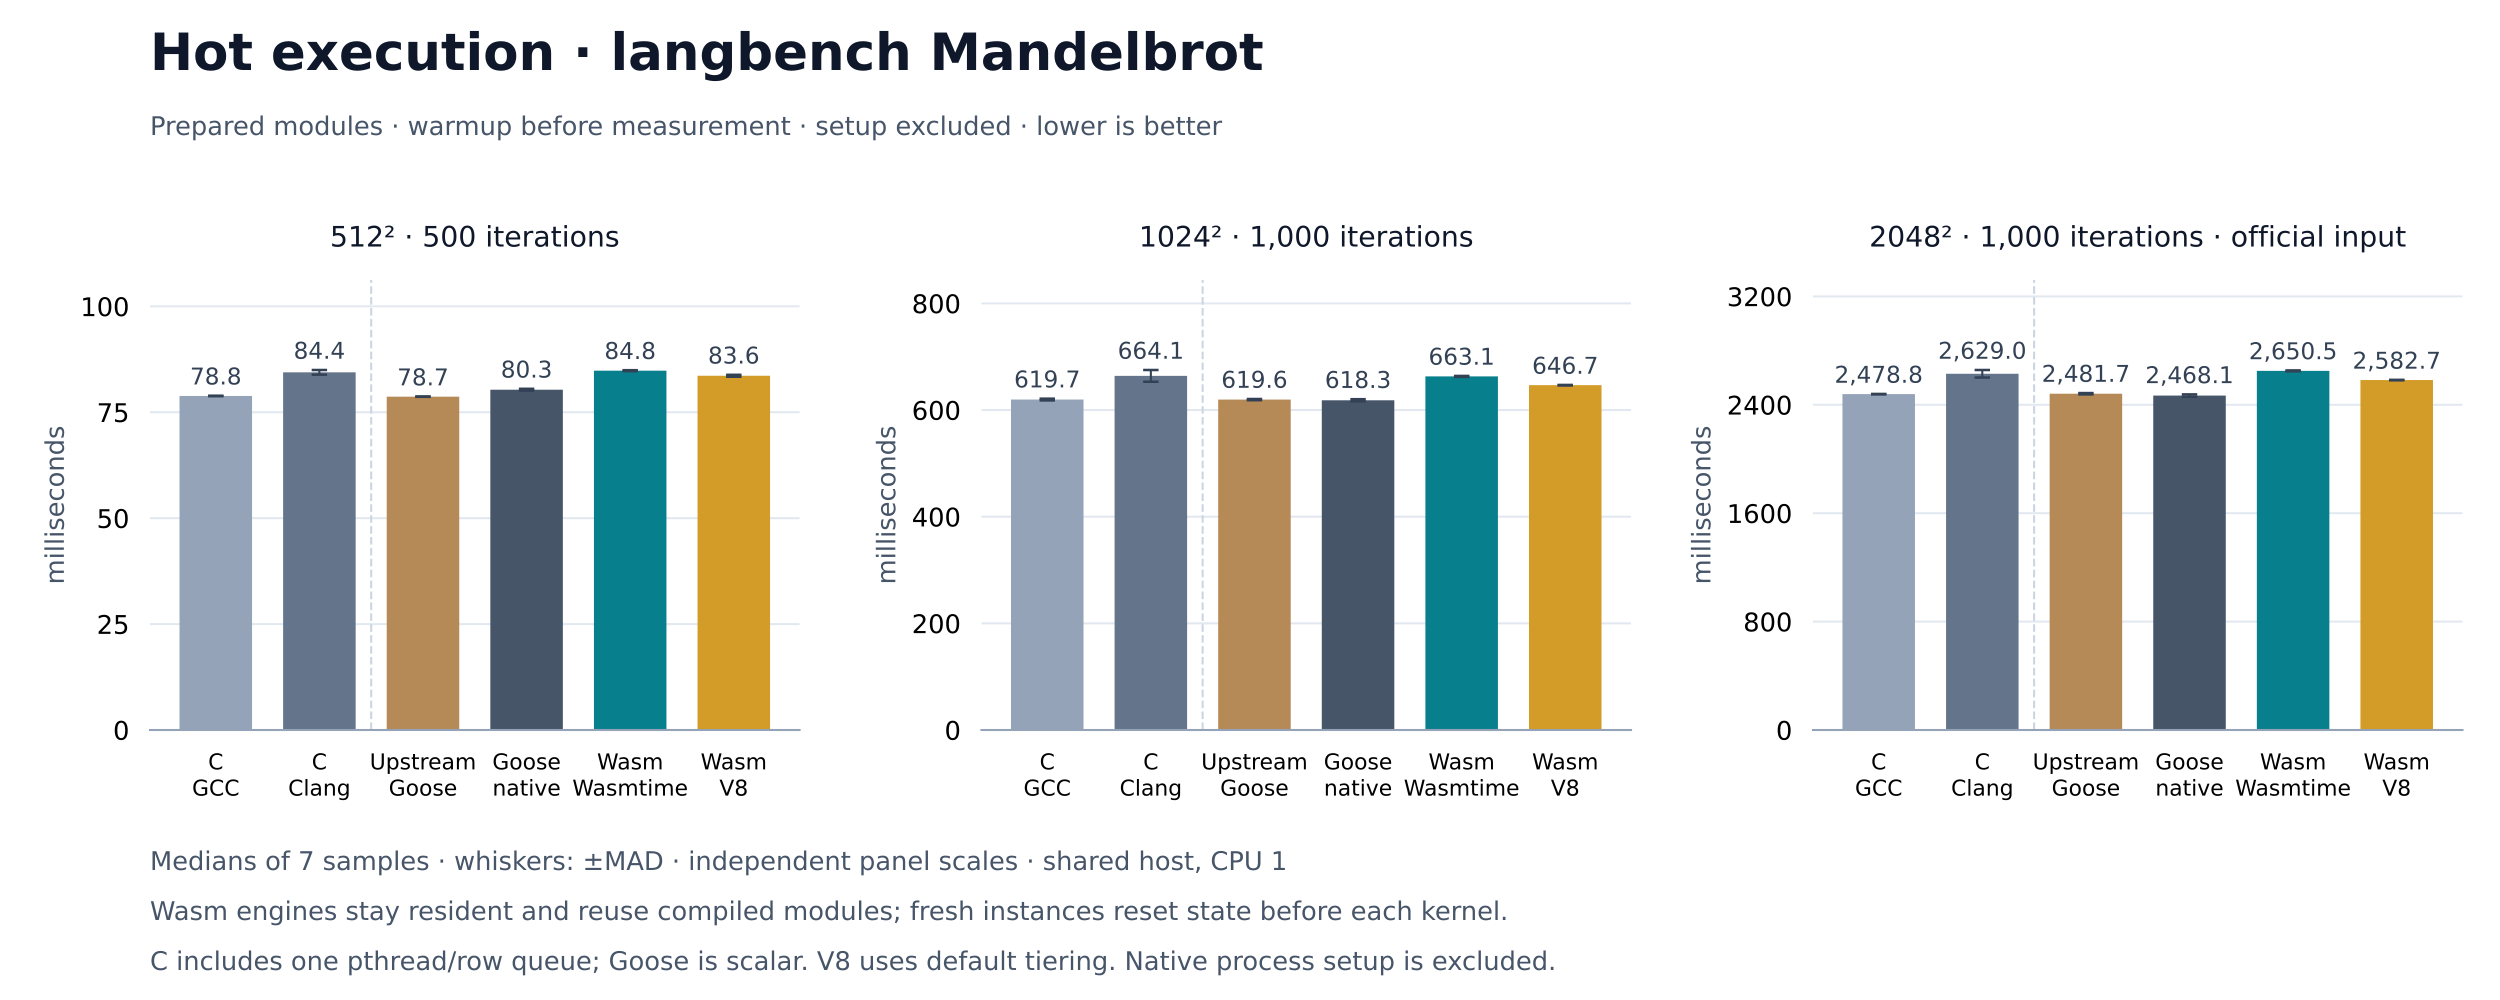
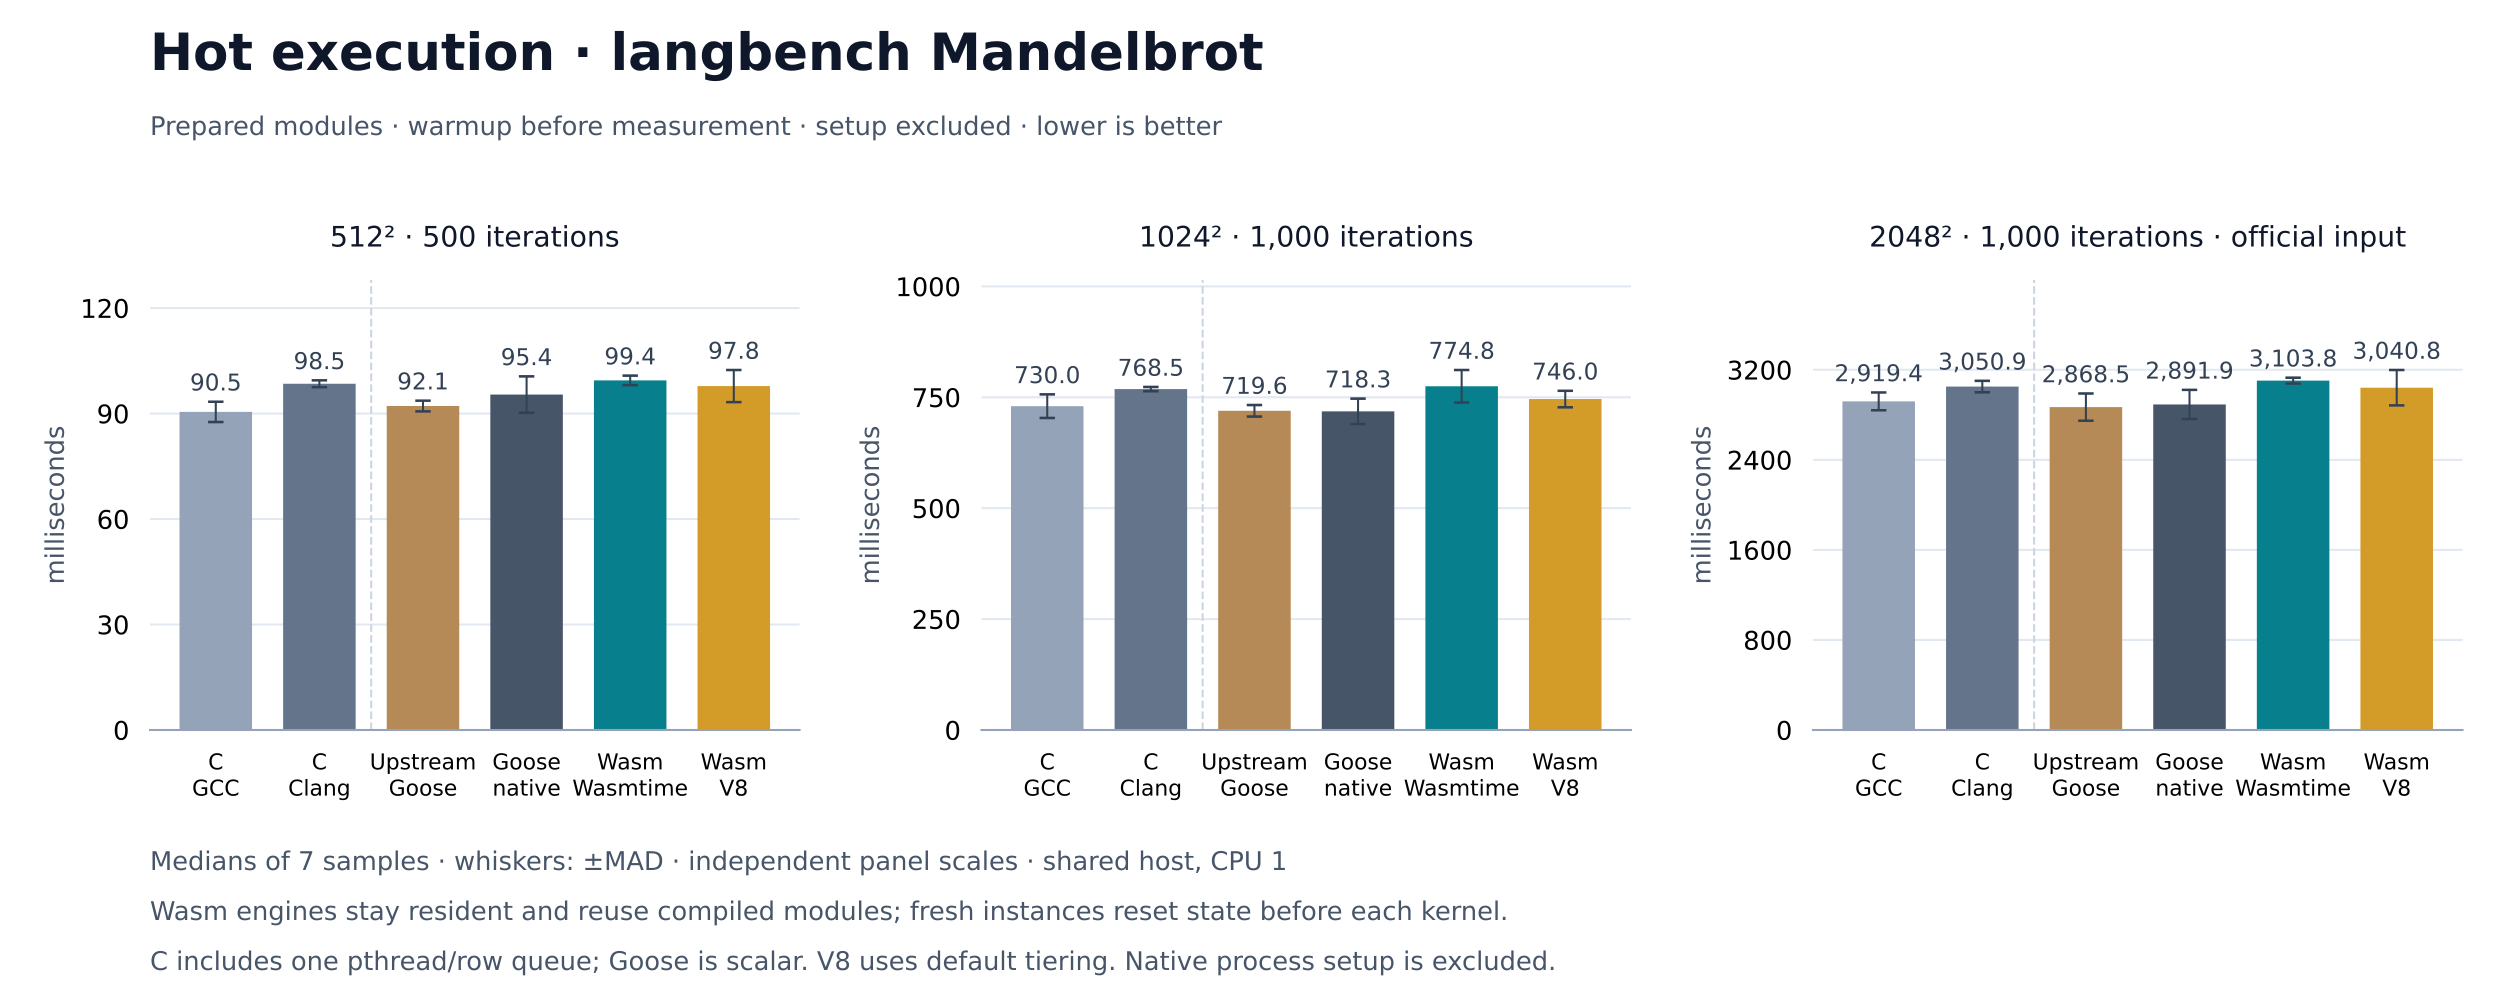
<svg xmlns="http://www.w3.org/2000/svg" xmlns:xlink="http://www.w3.org/1999/xlink" width="972pt" height="388.8pt" viewBox="0 0 972 388.8" version="1.1">
  <defs>
    <style type="text/css">*{stroke-linejoin: round; stroke-linecap: butt}</style>
  </defs>
  <g id="figure_1">
    <g id="patch_1">
      <path d="M 0 388.8 L 972 388.8 L 972 0 L 0 0 z " style="fill: #ffffff" />
    </g>
    <g id="axes_1">
      <g id="patch_2">
        <path d="M 58.32 283.824 L 310.876 283.824 L 310.876 108.864 L 58.32 108.864 z " style="fill: #ffffff" />
      </g>
      <g id="matplotlib.axis_1">
        <g id="xtick_1">
          <g id="line2d_1" />
          <g id="text_1">
            <text style="font-size: 8.5px; font-family: 'DejaVu Sans'" transform="translate(80.93016 299.1328)">C</text>
            <text style="font-size: 8.5px; font-family: 'DejaVu Sans'" transform="translate(74.66938 309.3345)">GCC</text>
          </g>
        </g>
        <g id="xtick_2">
          <g id="line2d_2" />
          <g id="text_2">
            <text style="font-size: 8.5px; font-family: 'DejaVu Sans'" transform="translate(121.2103 299.1328)">C</text>
            <text style="font-size: 8.5px; font-family: 'DejaVu Sans'" transform="translate(112.0336 309.3352)">Clang</text>
          </g>
        </g>
        <g id="xtick_3">
          <g id="line2d_3" />
          <g id="text_3">
            <text style="font-size: 8.5px; font-family: 'DejaVu Sans'" transform="translate(143.7566 299.1328)">Upstream</text>
            <text style="font-size: 8.5px; font-family: 'DejaVu Sans'" transform="translate(151.135 309.3345)">Goose</text>
          </g>
        </g>
        <g id="xtick_4">
          <g id="line2d_4" />
          <g id="text_4">
            <text style="font-size: 8.5px; font-family: 'DejaVu Sans'" transform="translate(191.4151 299.1328)">Goose</text>
            <text style="font-size: 8.5px; font-family: 'DejaVu Sans'" transform="translate(191.4629 309.3352)">native</text>
          </g>
        </g>
        <g id="xtick_5">
          <g id="line2d_5" />
          <g id="text_5">
            <text style="font-size: 8.5px; font-family: 'DejaVu Sans'" transform="translate(232.1294 299.1328)">Wasm</text>
            <text style="font-size: 8.5px; font-family: 'DejaVu Sans'" transform="translate(222.5278 309.3352)">Wasmtime</text>
          </g>
        </g>
        <g id="xtick_6">
          <g id="line2d_6" />
          <g id="text_6">
            <text style="font-size: 8.5px; font-family: 'DejaVu Sans'" transform="translate(272.4095 299.1328)">Wasm</text>
            <text style="font-size: 8.5px; font-family: 'DejaVu Sans'" transform="translate(279.687 309.3345)">V8</text>
          </g>
        </g>
      </g>
      <g id="matplotlib.axis_2">
        <g id="ytick_1">
          <g id="line2d_7">
            <path d="M 58.32 283.824 L 310.876 283.824 " clip-path="url(#p1867e7d874)" style="fill: none; stroke: #e2e8f0; stroke-width: 0.8; stroke-linecap: square" />
          </g>
          <g id="line2d_8" />
          <g id="text_7">
            <text style="font-size: 10px; font-family: 'DejaVu Sans'; text-anchor: end" x="50.32" y="287.623" transform="rotate(-0 50.32 287.6228)">0</text>
          </g>
        </g>
        <g id="ytick_2">
          <g id="line2d_9">
-             <path d="M 58.32 242.644 L 310.876 242.644 " clip-path="url(#p1867e7d874)" style="fill: none; stroke: #e2e8f0; stroke-width: 0.8; stroke-linecap: square" />
+             <path d="M 58.32 242.814 L 310.876 242.814 " clip-path="url(#p1867e7d874)" style="fill: none; stroke: #e2e8f0; stroke-width: 0.8; stroke-linecap: square" />
          </g>
          <g id="line2d_10" />
          <g id="text_8">
-             <text style="font-size: 10px; font-family: 'DejaVu Sans'; text-anchor: end" x="50.32" y="246.443" transform="rotate(-0 50.32 246.4426)">25</text>
+             <text style="font-size: 10px; font-family: 'DejaVu Sans'; text-anchor: end" x="50.32" y="246.612" transform="rotate(-0 50.32 246.6124)">30</text>
          </g>
        </g>
        <g id="ytick_3">
          <g id="line2d_11">
-             <path d="M 58.32 201.464 L 310.876 201.464 " clip-path="url(#p1867e7d874)" style="fill: none; stroke: #e2e8f0; stroke-width: 0.8; stroke-linecap: square" />
+             <path d="M 58.32 201.803 L 310.876 201.803 " clip-path="url(#p1867e7d874)" style="fill: none; stroke: #e2e8f0; stroke-width: 0.8; stroke-linecap: square" />
          </g>
          <g id="line2d_12" />
          <g id="text_9">
-             <text style="font-size: 10px; font-family: 'DejaVu Sans'; text-anchor: end" x="50.32" y="205.262" transform="rotate(-0 50.32 205.2625)">50</text>
+             <text style="font-size: 10px; font-family: 'DejaVu Sans'; text-anchor: end" x="50.32" y="205.602" transform="rotate(-0 50.32 205.6019)">60</text>
          </g>
        </g>
        <g id="ytick_4">
          <g id="line2d_13">
-             <path d="M 58.32 160.283 L 310.876 160.283 " clip-path="url(#p1867e7d874)" style="fill: none; stroke: #e2e8f0; stroke-width: 0.8; stroke-linecap: square" />
+             <path d="M 58.32 160.793 L 310.876 160.793 " clip-path="url(#p1867e7d874)" style="fill: none; stroke: #e2e8f0; stroke-width: 0.8; stroke-linecap: square" />
          </g>
          <g id="line2d_14" />
          <g id="text_10">
-             <text style="font-size: 10px; font-family: 'DejaVu Sans'; text-anchor: end" x="50.32" y="164.082" transform="rotate(-0 50.32 164.0823)">75</text>
+             <text style="font-size: 10px; font-family: 'DejaVu Sans'; text-anchor: end" x="50.32" y="164.591" transform="rotate(-0 50.32 164.5915)">90</text>
          </g>
        </g>
        <g id="ytick_5">
          <g id="line2d_15">
-             <path d="M 58.32 119.103 L 310.876 119.103 " clip-path="url(#p1867e7d874)" style="fill: none; stroke: #e2e8f0; stroke-width: 0.8; stroke-linecap: square" />
+             <path d="M 58.32 119.782 L 310.876 119.782 " clip-path="url(#p1867e7d874)" style="fill: none; stroke: #e2e8f0; stroke-width: 0.8; stroke-linecap: square" />
          </g>
          <g id="line2d_16" />
          <g id="text_11">
-             <text style="font-size: 10px; font-family: 'DejaVu Sans'; text-anchor: end" x="50.32" y="122.902" transform="rotate(-0 50.32 122.9021)">100</text>
+             <text style="font-size: 10px; font-family: 'DejaVu Sans'; text-anchor: end" x="50.32" y="123.581" transform="rotate(-0 50.32 123.581)">120</text>
          </g>
        </g>
        <g id="text_12">
          <text style="font-size: 10px; font-family: 'DejaVu Sans'; text-anchor: middle; fill: #475569" x="24.83" y="196.344" transform="rotate(-90 24.83016 196.344)">milliseconds</text>
        </g>
      </g>
      <g id="patch_3">
-         <path d="M 69.8 283.824 L 97.996 283.824 L 97.996 153.95 L 69.8 153.95 z " clip-path="url(#p1867e7d874)" style="fill: #94a3b8" />
+         <path d="M 69.8 283.824 L 97.996 283.824 L 97.996 160.135 L 69.8 160.135 z " clip-path="url(#p1867e7d874)" style="fill: #94a3b8" />
      </g>
      <g id="patch_4">
-         <path d="M 110.08 283.824 L 138.276 283.824 L 138.276 144.764 L 110.08 144.764 z " clip-path="url(#p1867e7d874)" style="fill: #64748b" />
+         <path d="M 110.08 283.824 L 138.276 283.824 L 138.276 149.204 L 110.08 149.204 z " clip-path="url(#p1867e7d874)" style="fill: #64748b" />
      </g>
      <g id="patch_5">
-         <path d="M 150.36 283.824 L 178.556 283.824 L 178.556 154.225 L 150.36 154.225 z " clip-path="url(#p1867e7d874)" style="fill: #b58a56" />
+         <path d="M 150.36 283.824 L 178.556 283.824 L 178.556 157.856 L 150.36 157.856 z " clip-path="url(#p1867e7d874)" style="fill: #b58a56" />
      </g>
      <g id="patch_6">
-         <path d="M 190.64 283.824 L 218.836 283.824 L 218.836 151.524 L 190.64 151.524 z " clip-path="url(#p1867e7d874)" style="fill: #475569" />
+         <path d="M 190.64 283.824 L 218.836 283.824 L 218.836 153.406 L 190.64 153.406 z " clip-path="url(#p1867e7d874)" style="fill: #475569" />
      </g>
      <g id="patch_7">
-         <path d="M 230.92 283.824 L 259.116 283.824 L 259.116 144.12 L 230.92 144.12 z " clip-path="url(#p1867e7d874)" style="fill: #087f8c" />
+         <path d="M 230.92 283.824 L 259.116 283.824 L 259.116 147.897 L 230.92 147.897 z " clip-path="url(#p1867e7d874)" style="fill: #087f8c" />
      </g>
      <g id="patch_8">
-         <path d="M 271.2 283.824 L 299.396 283.824 L 299.396 146.09 L 271.2 146.09 z " clip-path="url(#p1867e7d874)" style="fill: #d39b28" />
+         <path d="M 271.2 283.824 L 299.396 283.824 L 299.396 150.102 L 271.2 150.102 z " clip-path="url(#p1867e7d874)" style="fill: #d39b28" />
      </g>
      <g id="LineCollection_1">
-         <path d="M 83.898 154.043 L 83.898 153.857 " clip-path="url(#p1867e7d874)" style="fill: none; stroke: #334155; stroke-width: 0.8" />
-         <path d="M 124.178 145.673 L 124.178 143.856 " clip-path="url(#p1867e7d874)" style="fill: none; stroke: #334155; stroke-width: 0.8" />
-         <path d="M 164.458 154.259 L 164.458 154.19 " clip-path="url(#p1867e7d874)" style="fill: none; stroke: #334155; stroke-width: 0.8" />
-         <path d="M 204.738 151.87 L 204.738 151.178 " clip-path="url(#p1867e7d874)" style="fill: none; stroke: #334155; stroke-width: 0.8" />
-         <path d="M 245.018 144.3 L 245.018 143.94 " clip-path="url(#p1867e7d874)" style="fill: none; stroke: #334155; stroke-width: 0.8" />
-         <path d="M 285.298 146.454 L 285.298 145.725 " clip-path="url(#p1867e7d874)" style="fill: none; stroke: #334155; stroke-width: 0.8" />
+         <path d="M 83.898 164.079 L 83.898 156.191 " clip-path="url(#p1867e7d874)" style="fill: none; stroke: #334155; stroke-width: 0.8" />
+         <path d="M 124.178 150.538 L 124.178 147.871 " clip-path="url(#p1867e7d874)" style="fill: none; stroke: #334155; stroke-width: 0.8" />
+         <path d="M 164.458 159.933 L 164.458 155.779 " clip-path="url(#p1867e7d874)" style="fill: none; stroke: #334155; stroke-width: 0.8" />
+         <path d="M 204.738 160.483 L 204.738 146.329 " clip-path="url(#p1867e7d874)" style="fill: none; stroke: #334155; stroke-width: 0.8" />
+         <path d="M 245.018 149.742 L 245.018 146.052 " clip-path="url(#p1867e7d874)" style="fill: none; stroke: #334155; stroke-width: 0.8" />
+         <path d="M 285.298 156.347 L 285.298 143.856 " clip-path="url(#p1867e7d874)" style="fill: none; stroke: #334155; stroke-width: 0.8" />
      </g>
      <g id="line2d_17">
        <defs>
          <path id="m312f0f70a7" d="M 3 0 L -3 -0 " style="stroke: #334155" />
        </defs>
        <g clip-path="url(#p1867e7d874)">
-           <use xlink:href="#m312f0f70a7" x="83.898" y="154.043" style="fill: #1f77b4; stroke: #334155" />
-           <use xlink:href="#m312f0f70a7" x="124.178" y="145.673" style="fill: #1f77b4; stroke: #334155" />
-           <use xlink:href="#m312f0f70a7" x="164.458" y="154.259" style="fill: #1f77b4; stroke: #334155" />
-           <use xlink:href="#m312f0f70a7" x="204.738" y="151.87" style="fill: #1f77b4; stroke: #334155" />
-           <use xlink:href="#m312f0f70a7" x="245.018" y="144.3" style="fill: #1f77b4; stroke: #334155" />
-           <use xlink:href="#m312f0f70a7" x="285.298" y="146.454" style="fill: #1f77b4; stroke: #334155" />
+           <use xlink:href="#m312f0f70a7" x="83.898" y="164.079" style="fill: #1f77b4; stroke: #334155" />
+           <use xlink:href="#m312f0f70a7" x="124.178" y="150.538" style="fill: #1f77b4; stroke: #334155" />
+           <use xlink:href="#m312f0f70a7" x="164.458" y="159.933" style="fill: #1f77b4; stroke: #334155" />
+           <use xlink:href="#m312f0f70a7" x="204.738" y="160.483" style="fill: #1f77b4; stroke: #334155" />
+           <use xlink:href="#m312f0f70a7" x="245.018" y="149.742" style="fill: #1f77b4; stroke: #334155" />
+           <use xlink:href="#m312f0f70a7" x="285.298" y="156.347" style="fill: #1f77b4; stroke: #334155" />
        </g>
      </g>
      <g id="line2d_18">
        <g clip-path="url(#p1867e7d874)">
-           <use xlink:href="#m312f0f70a7" x="83.898" y="153.857" style="fill: #1f77b4; stroke: #334155" />
-           <use xlink:href="#m312f0f70a7" x="124.178" y="143.856" style="fill: #1f77b4; stroke: #334155" />
-           <use xlink:href="#m312f0f70a7" x="164.458" y="154.19" style="fill: #1f77b4; stroke: #334155" />
-           <use xlink:href="#m312f0f70a7" x="204.738" y="151.178" style="fill: #1f77b4; stroke: #334155" />
-           <use xlink:href="#m312f0f70a7" x="245.018" y="143.94" style="fill: #1f77b4; stroke: #334155" />
-           <use xlink:href="#m312f0f70a7" x="285.298" y="145.725" style="fill: #1f77b4; stroke: #334155" />
+           <use xlink:href="#m312f0f70a7" x="83.898" y="156.191" style="fill: #1f77b4; stroke: #334155" />
+           <use xlink:href="#m312f0f70a7" x="124.178" y="147.871" style="fill: #1f77b4; stroke: #334155" />
+           <use xlink:href="#m312f0f70a7" x="164.458" y="155.779" style="fill: #1f77b4; stroke: #334155" />
+           <use xlink:href="#m312f0f70a7" x="204.738" y="146.329" style="fill: #1f77b4; stroke: #334155" />
+           <use xlink:href="#m312f0f70a7" x="245.018" y="146.052" style="fill: #1f77b4; stroke: #334155" />
+           <use xlink:href="#m312f0f70a7" x="285.298" y="143.856" style="fill: #1f77b4; stroke: #334155" />
        </g>
      </g>
      <g id="line2d_19">
        <path d="M 144.318 283.824 L 144.318 108.864 " clip-path="url(#p1867e7d874)" style="fill: none; stroke-dasharray: 2.96,1.28; stroke-dashoffset: 0; stroke: #cbd5e1; stroke-width: 0.8" />
      </g>
      <g id="patch_9">
        <path d="M 58.32 283.824 L 310.876 283.824 " style="fill: none; stroke: #94a3b8; stroke-width: 0.8; stroke-linejoin: miter; stroke-linecap: square" />
      </g>
      <g id="text_13">
-         <text style="font-size: 9px; font-family: 'DejaVu Sans'; text-anchor: middle; fill: #334155" x="83.898" y="149.483" transform="rotate(-0 83.89786 149.4833)">78.8</text>
+         <text style="font-size: 9px; font-family: 'DejaVu Sans'; text-anchor: middle; fill: #334155" x="83.898" y="151.817" transform="rotate(-0 83.89786 151.8173)">90.5</text>
      </g>
      <g id="text_14">
-         <text style="font-size: 9px; font-family: 'DejaVu Sans'; text-anchor: middle; fill: #334155" x="124.178" y="139.482" transform="rotate(-0 124.178 139.482)">84.4</text>
+         <text style="font-size: 9px; font-family: 'DejaVu Sans'; text-anchor: middle; fill: #334155" x="124.178" y="143.497" transform="rotate(-0 124.178 143.497)">98.5</text>
      </g>
      <g id="text_15">
-         <text style="font-size: 9px; font-family: 'DejaVu Sans'; text-anchor: middle; fill: #334155" x="164.458" y="149.816" transform="rotate(-0 164.458 149.8165)">78.7</text>
+         <text style="font-size: 9px; font-family: 'DejaVu Sans'; text-anchor: middle; fill: #334155" x="164.458" y="151.405" transform="rotate(-0 164.458 151.4046)">92.1</text>
      </g>
      <g id="text_16">
-         <text style="font-size: 9px; font-family: 'DejaVu Sans'; text-anchor: middle; fill: #334155" x="204.738" y="146.804" transform="rotate(-0 204.7381 146.8036)">80.3</text>
+         <text style="font-size: 9px; font-family: 'DejaVu Sans'; text-anchor: middle; fill: #334155" x="204.738" y="141.956" transform="rotate(-0 204.7381 141.9555)">95.4</text>
      </g>
      <g id="text_17">
-         <text style="font-size: 9px; font-family: 'DejaVu Sans'; text-anchor: middle; fill: #334155" x="245.018" y="139.566" transform="rotate(-0 245.0182 139.5657)">84.8</text>
+         <text style="font-size: 9px; font-family: 'DejaVu Sans'; text-anchor: middle; fill: #334155" x="245.018" y="141.678" transform="rotate(-0 245.0182 141.678)">99.4</text>
      </g>
      <g id="text_18">
-         <text style="font-size: 9px; font-family: 'DejaVu Sans'; text-anchor: middle; fill: #334155" x="285.298" y="141.351" transform="rotate(-0 285.2983 141.3512)">83.6</text>
+         <text style="font-size: 9px; font-family: 'DejaVu Sans'; text-anchor: middle; fill: #334155" x="285.298" y="139.482" transform="rotate(-0 285.2983 139.482)">97.8</text>
      </g>
      <g id="text_19">
        <text style="font-size: 11px; font-family: 'DejaVu Sans'; text-anchor: middle; fill: #0f172a" x="184.598" y="95.864" transform="rotate(-0 184.5981 95.864)">512² · 500 iterations</text>
      </g>
    </g>
    <g id="axes_2">
      <g id="patch_10">
        <path d="M 381.592 283.824 L 634.148 283.824 L 634.148 108.864 L 381.592 108.864 z " style="fill: #ffffff" />
      </g>
      <g id="matplotlib.axis_3">
        <g id="xtick_7">
          <g id="line2d_20" />
          <g id="text_20">
            <text style="font-size: 8.5px; font-family: 'DejaVu Sans'" transform="translate(404.2021 299.1328)">C</text>
            <text style="font-size: 8.5px; font-family: 'DejaVu Sans'" transform="translate(397.9413 309.3345)">GCC</text>
          </g>
        </g>
        <g id="xtick_8">
          <g id="line2d_21" />
          <g id="text_21">
            <text style="font-size: 8.5px; font-family: 'DejaVu Sans'" transform="translate(444.4822 299.1328)">C</text>
            <text style="font-size: 8.5px; font-family: 'DejaVu Sans'" transform="translate(435.3055 309.3352)">Clang</text>
          </g>
        </g>
        <g id="xtick_9">
          <g id="line2d_22" />
          <g id="text_22">
            <text style="font-size: 8.5px; font-family: 'DejaVu Sans'" transform="translate(467.0285 299.1328)">Upstream</text>
            <text style="font-size: 8.5px; font-family: 'DejaVu Sans'" transform="translate(474.4069 309.3345)">Goose</text>
          </g>
        </g>
        <g id="xtick_10">
          <g id="line2d_23" />
          <g id="text_23">
            <text style="font-size: 8.5px; font-family: 'DejaVu Sans'" transform="translate(514.687 299.1328)">Goose</text>
            <text style="font-size: 8.5px; font-family: 'DejaVu Sans'" transform="translate(514.7348 309.3352)">native</text>
          </g>
        </g>
        <g id="xtick_11">
          <g id="line2d_24" />
          <g id="text_24">
            <text style="font-size: 8.5px; font-family: 'DejaVu Sans'" transform="translate(555.4013 299.1328)">Wasm</text>
            <text style="font-size: 8.5px; font-family: 'DejaVu Sans'" transform="translate(545.7997 309.3352)">Wasmtime</text>
          </g>
        </g>
        <g id="xtick_12">
          <g id="line2d_25" />
          <g id="text_25">
            <text style="font-size: 8.5px; font-family: 'DejaVu Sans'" transform="translate(595.6814 299.1328)">Wasm</text>
            <text style="font-size: 8.5px; font-family: 'DejaVu Sans'" transform="translate(602.9589 309.3345)">V8</text>
          </g>
        </g>
      </g>
      <g id="matplotlib.axis_4">
        <g id="ytick_6">
          <g id="line2d_26">
            <path d="M 381.592 283.824 L 634.148 283.824 " clip-path="url(#pa1d23f0274)" style="fill: none; stroke: #e2e8f0; stroke-width: 0.8; stroke-linecap: square" />
          </g>
          <g id="line2d_27" />
          <g id="text_26">
            <text style="font-size: 10px; font-family: 'DejaVu Sans'; text-anchor: end" x="373.592" y="287.623" transform="rotate(-0 373.5919 287.6228)">0</text>
          </g>
        </g>
        <g id="ytick_7">
          <g id="line2d_28">
-             <path d="M 381.592 242.358 L 634.148 242.358 " clip-path="url(#pa1d23f0274)" style="fill: none; stroke: #e2e8f0; stroke-width: 0.8; stroke-linecap: square" />
+             <path d="M 381.592 240.704 L 634.148 240.704 " clip-path="url(#pa1d23f0274)" style="fill: none; stroke: #e2e8f0; stroke-width: 0.8; stroke-linecap: square" />
          </g>
          <g id="line2d_29" />
          <g id="text_27">
-             <text style="font-size: 10px; font-family: 'DejaVu Sans'; text-anchor: end" x="373.592" y="246.157" transform="rotate(-0 373.5919 246.1569)">200</text>
+             <text style="font-size: 10px; font-family: 'DejaVu Sans'; text-anchor: end" x="373.592" y="244.502" transform="rotate(-0 373.5919 244.5024)">250</text>
          </g>
        </g>
        <g id="ytick_8">
          <g id="line2d_30">
-             <path d="M 381.592 200.892 L 634.148 200.892 " clip-path="url(#pa1d23f0274)" style="fill: none; stroke: #e2e8f0; stroke-width: 0.8; stroke-linecap: square" />
+             <path d="M 381.592 197.583 L 634.148 197.583 " clip-path="url(#pa1d23f0274)" style="fill: none; stroke: #e2e8f0; stroke-width: 0.8; stroke-linecap: square" />
          </g>
          <g id="line2d_31" />
          <g id="text_28">
-             <text style="font-size: 10px; font-family: 'DejaVu Sans'; text-anchor: end" x="373.592" y="204.691" transform="rotate(-0 373.5919 204.691)">400</text>
+             <text style="font-size: 10px; font-family: 'DejaVu Sans'; text-anchor: end" x="373.592" y="201.382" transform="rotate(-0 373.5919 201.3821)">500</text>
          </g>
        </g>
        <g id="ytick_9">
          <g id="line2d_32">
-             <path d="M 381.592 159.426 L 634.148 159.426 " clip-path="url(#pa1d23f0274)" style="fill: none; stroke: #e2e8f0; stroke-width: 0.8; stroke-linecap: square" />
+             <path d="M 381.592 154.463 L 634.148 154.463 " clip-path="url(#pa1d23f0274)" style="fill: none; stroke: #e2e8f0; stroke-width: 0.8; stroke-linecap: square" />
          </g>
          <g id="line2d_33" />
          <g id="text_29">
-             <text style="font-size: 10px; font-family: 'DejaVu Sans'; text-anchor: end" x="373.592" y="163.225" transform="rotate(-0 373.5919 163.2251)">600</text>
+             <text style="font-size: 10px; font-family: 'DejaVu Sans'; text-anchor: end" x="373.592" y="158.262" transform="rotate(-0 373.5919 158.2617)">750</text>
          </g>
        </g>
        <g id="ytick_10">
          <g id="line2d_34">
-             <path d="M 381.592 117.96 L 634.148 117.96 " clip-path="url(#pa1d23f0274)" style="fill: none; stroke: #e2e8f0; stroke-width: 0.8; stroke-linecap: square" />
+             <path d="M 381.592 111.342 L 634.148 111.342 " clip-path="url(#pa1d23f0274)" style="fill: none; stroke: #e2e8f0; stroke-width: 0.8; stroke-linecap: square" />
          </g>
          <g id="line2d_35" />
          <g id="text_30">
-             <text style="font-size: 10px; font-family: 'DejaVu Sans'; text-anchor: end" x="373.592" y="121.759" transform="rotate(-0 373.5919 121.7592)">800</text>
+             <text style="font-size: 10px; font-family: 'DejaVu Sans'; text-anchor: end" x="373.592" y="115.141" transform="rotate(-0 373.5919 115.1413)">1000</text>
          </g>
        </g>
        <g id="text_31">
-           <text style="font-size: 10px; font-family: 'DejaVu Sans'; text-anchor: middle; fill: #475569" x="348.102" y="196.344" transform="rotate(-90 348.1021 196.344)">milliseconds</text>
+           <text style="font-size: 10px; font-family: 'DejaVu Sans'; text-anchor: middle; fill: #475569" x="341.74" y="196.344" transform="rotate(-90 341.7396 196.344)">milliseconds</text>
        </g>
      </g>
      <g id="patch_11">
-         <path d="M 393.072 283.824 L 421.268 283.824 L 421.268 155.341 L 393.072 155.341 z " clip-path="url(#pa1d23f0274)" style="fill: #94a3b8" />
+         <path d="M 393.072 283.824 L 421.268 283.824 L 421.268 157.919 L 393.072 157.919 z " clip-path="url(#pa1d23f0274)" style="fill: #94a3b8" />
      </g>
      <g id="patch_12">
-         <path d="M 433.352 283.824 L 461.548 283.824 L 461.548 146.135 L 433.352 146.135 z " clip-path="url(#pa1d23f0274)" style="fill: #64748b" />
+         <path d="M 433.352 283.824 L 461.548 283.824 L 461.548 151.278 L 433.352 151.278 z " clip-path="url(#pa1d23f0274)" style="fill: #64748b" />
      </g>
      <g id="patch_13">
-         <path d="M 473.632 283.824 L 501.828 283.824 L 501.828 155.358 L 473.632 155.358 z " clip-path="url(#pa1d23f0274)" style="fill: #b58a56" />
+         <path d="M 473.632 283.824 L 501.828 283.824 L 501.828 159.715 L 473.632 159.715 z " clip-path="url(#pa1d23f0274)" style="fill: #b58a56" />
      </g>
      <g id="patch_14">
-         <path d="M 513.912 283.824 L 542.108 283.824 L 542.108 155.63 L 513.912 155.63 z " clip-path="url(#pa1d23f0274)" style="fill: #475569" />
+         <path d="M 513.912 283.824 L 542.108 283.824 L 542.108 159.937 L 513.912 159.937 z " clip-path="url(#pa1d23f0274)" style="fill: #475569" />
      </g>
      <g id="patch_15">
-         <path d="M 554.192 283.824 L 582.388 283.824 L 582.388 146.342 L 554.192 146.342 z " clip-path="url(#pa1d23f0274)" style="fill: #087f8c" />
+         <path d="M 554.192 283.824 L 582.388 283.824 L 582.388 150.183 L 554.192 150.183 z " clip-path="url(#pa1d23f0274)" style="fill: #087f8c" />
      </g>
      <g id="patch_16">
-         <path d="M 594.472 283.824 L 622.668 283.824 L 622.668 149.751 L 594.472 149.751 z " clip-path="url(#pa1d23f0274)" style="fill: #d39b28" />
+         <path d="M 594.472 283.824 L 622.668 283.824 L 622.668 155.151 L 594.472 155.151 z " clip-path="url(#pa1d23f0274)" style="fill: #d39b28" />
      </g>
      <g id="LineCollection_2">
-         <path d="M 407.17 155.676 L 407.17 155.005 " clip-path="url(#pa1d23f0274)" style="fill: none; stroke: #334155; stroke-width: 0.8" />
-         <path d="M 447.45 148.415 L 447.45 143.856 " clip-path="url(#pa1d23f0274)" style="fill: none; stroke: #334155; stroke-width: 0.8" />
-         <path d="M 487.73 155.577 L 487.73 155.139 " clip-path="url(#pa1d23f0274)" style="fill: none; stroke: #334155; stroke-width: 0.8" />
-         <path d="M 528.01 156.05 L 528.01 155.209 " clip-path="url(#pa1d23f0274)" style="fill: none; stroke: #334155; stroke-width: 0.8" />
-         <path d="M 568.29 146.517 L 568.29 146.166 " clip-path="url(#pa1d23f0274)" style="fill: none; stroke: #334155; stroke-width: 0.8" />
-         <path d="M 608.57 149.827 L 608.57 149.674 " clip-path="url(#pa1d23f0274)" style="fill: none; stroke: #334155; stroke-width: 0.8" />
+         <path d="M 407.17 162.51 L 407.17 153.328 " clip-path="url(#pa1d23f0274)" style="fill: none; stroke: #334155; stroke-width: 0.8" />
+         <path d="M 447.45 152.104 L 447.45 150.452 " clip-path="url(#pa1d23f0274)" style="fill: none; stroke: #334155; stroke-width: 0.8" />
+         <path d="M 487.73 161.957 L 487.73 157.473 " clip-path="url(#pa1d23f0274)" style="fill: none; stroke: #334155; stroke-width: 0.8" />
+         <path d="M 528.01 164.879 L 528.01 154.994 " clip-path="url(#pa1d23f0274)" style="fill: none; stroke: #334155; stroke-width: 0.8" />
+         <path d="M 568.29 156.51 L 568.29 143.856 " clip-path="url(#pa1d23f0274)" style="fill: none; stroke: #334155; stroke-width: 0.8" />
+         <path d="M 608.57 158.365 L 608.57 151.937 " clip-path="url(#pa1d23f0274)" style="fill: none; stroke: #334155; stroke-width: 0.8" />
      </g>
      <g id="line2d_36">
        <g clip-path="url(#pa1d23f0274)">
-           <use xlink:href="#m312f0f70a7" x="407.17" y="155.676" style="fill: #1f77b4; stroke: #334155" />
-           <use xlink:href="#m312f0f70a7" x="447.45" y="148.415" style="fill: #1f77b4; stroke: #334155" />
-           <use xlink:href="#m312f0f70a7" x="487.73" y="155.577" style="fill: #1f77b4; stroke: #334155" />
-           <use xlink:href="#m312f0f70a7" x="528.01" y="156.05" style="fill: #1f77b4; stroke: #334155" />
-           <use xlink:href="#m312f0f70a7" x="568.29" y="146.517" style="fill: #1f77b4; stroke: #334155" />
-           <use xlink:href="#m312f0f70a7" x="608.57" y="149.827" style="fill: #1f77b4; stroke: #334155" />
+           <use xlink:href="#m312f0f70a7" x="407.17" y="162.51" style="fill: #1f77b4; stroke: #334155" />
+           <use xlink:href="#m312f0f70a7" x="447.45" y="152.104" style="fill: #1f77b4; stroke: #334155" />
+           <use xlink:href="#m312f0f70a7" x="487.73" y="161.957" style="fill: #1f77b4; stroke: #334155" />
+           <use xlink:href="#m312f0f70a7" x="528.01" y="164.879" style="fill: #1f77b4; stroke: #334155" />
+           <use xlink:href="#m312f0f70a7" x="568.29" y="156.51" style="fill: #1f77b4; stroke: #334155" />
+           <use xlink:href="#m312f0f70a7" x="608.57" y="158.365" style="fill: #1f77b4; stroke: #334155" />
        </g>
      </g>
      <g id="line2d_37">
        <g clip-path="url(#pa1d23f0274)">
-           <use xlink:href="#m312f0f70a7" x="407.17" y="155.005" style="fill: #1f77b4; stroke: #334155" />
-           <use xlink:href="#m312f0f70a7" x="447.45" y="143.856" style="fill: #1f77b4; stroke: #334155" />
-           <use xlink:href="#m312f0f70a7" x="487.73" y="155.139" style="fill: #1f77b4; stroke: #334155" />
-           <use xlink:href="#m312f0f70a7" x="528.01" y="155.209" style="fill: #1f77b4; stroke: #334155" />
-           <use xlink:href="#m312f0f70a7" x="568.29" y="146.166" style="fill: #1f77b4; stroke: #334155" />
-           <use xlink:href="#m312f0f70a7" x="608.57" y="149.674" style="fill: #1f77b4; stroke: #334155" />
+           <use xlink:href="#m312f0f70a7" x="407.17" y="153.328" style="fill: #1f77b4; stroke: #334155" />
+           <use xlink:href="#m312f0f70a7" x="447.45" y="150.452" style="fill: #1f77b4; stroke: #334155" />
+           <use xlink:href="#m312f0f70a7" x="487.73" y="157.473" style="fill: #1f77b4; stroke: #334155" />
+           <use xlink:href="#m312f0f70a7" x="528.01" y="154.994" style="fill: #1f77b4; stroke: #334155" />
+           <use xlink:href="#m312f0f70a7" x="568.29" y="143.856" style="fill: #1f77b4; stroke: #334155" />
+           <use xlink:href="#m312f0f70a7" x="608.57" y="151.937" style="fill: #1f77b4; stroke: #334155" />
        </g>
      </g>
      <g id="line2d_38">
        <path d="M 467.59 283.824 L 467.59 108.864 " clip-path="url(#pa1d23f0274)" style="fill: none; stroke-dasharray: 2.96,1.28; stroke-dashoffset: 0; stroke: #cbd5e1; stroke-width: 0.8" />
      </g>
      <g id="patch_17">
        <path d="M 381.592 283.824 L 634.148 283.824 " style="fill: none; stroke: #94a3b8; stroke-width: 0.8; stroke-linejoin: miter; stroke-linecap: square" />
      </g>
      <g id="text_32">
-         <text style="font-size: 9px; font-family: 'DejaVu Sans'; text-anchor: middle; fill: #334155" x="407.17" y="150.631" transform="rotate(-0 407.1698 150.6313)">619.7</text>
+         <text style="font-size: 9px; font-family: 'DejaVu Sans'; text-anchor: middle; fill: #334155" x="407.17" y="148.954" transform="rotate(-0 407.1698 148.9545)">730.0</text>
      </g>
      <g id="text_33">
-         <text style="font-size: 9px; font-family: 'DejaVu Sans'; text-anchor: middle; fill: #334155" x="447.45" y="139.482" transform="rotate(-0 447.4499 139.482)">664.1</text>
+         <text style="font-size: 9px; font-family: 'DejaVu Sans'; text-anchor: middle; fill: #334155" x="447.45" y="146.078" transform="rotate(-0 447.4499 146.0779)">768.5</text>
      </g>
      <g id="text_34">
-         <text style="font-size: 9px; font-family: 'DejaVu Sans'; text-anchor: middle; fill: #334155" x="487.73" y="150.765" transform="rotate(-0 487.73 150.7655)">619.6</text>
+         <text style="font-size: 9px; font-family: 'DejaVu Sans'; text-anchor: middle; fill: #334155" x="487.73" y="153.099" transform="rotate(-0 487.73 153.0986)">719.6</text>
      </g>
      <g id="text_35">
-         <text style="font-size: 9px; font-family: 'DejaVu Sans'; text-anchor: middle; fill: #334155" x="528.01" y="150.835" transform="rotate(-0 528.01 150.8354)">618.3</text>
+         <text style="font-size: 9px; font-family: 'DejaVu Sans'; text-anchor: middle; fill: #334155" x="528.01" y="150.62" transform="rotate(-0 528.01 150.62)">718.3</text>
      </g>
      <g id="text_36">
-         <text style="font-size: 9px; font-family: 'DejaVu Sans'; text-anchor: middle; fill: #334155" x="568.29" y="141.792" transform="rotate(-0 568.2901 141.7921)">663.1</text>
+         <text style="font-size: 9px; font-family: 'DejaVu Sans'; text-anchor: middle; fill: #334155" x="568.29" y="139.482" transform="rotate(-0 568.2901 139.482)">774.8</text>
      </g>
      <g id="text_37">
-         <text style="font-size: 9px; font-family: 'DejaVu Sans'; text-anchor: middle; fill: #334155" x="608.57" y="145.3" transform="rotate(-0 608.5702 145.2998)">646.7</text>
+         <text style="font-size: 9px; font-family: 'DejaVu Sans'; text-anchor: middle; fill: #334155" x="608.57" y="147.563" transform="rotate(-0 608.5702 147.5634)">746.0</text>
      </g>
      <g id="text_38">
        <text style="font-size: 11px; font-family: 'DejaVu Sans'; text-anchor: middle; fill: #0f172a" x="507.87" y="95.864" transform="rotate(-0 507.87 95.864)">1024² · 1,000 iterations</text>
      </g>
    </g>
    <g id="axes_3">
      <g id="patch_18">
        <path d="M 704.864 283.824 L 957.42 283.824 L 957.42 108.864 L 704.864 108.864 z " style="fill: #ffffff" />
      </g>
      <g id="matplotlib.axis_5">
        <g id="xtick_13">
          <g id="line2d_39" />
          <g id="text_39">
            <text style="font-size: 8.5px; font-family: 'DejaVu Sans'" transform="translate(727.474 299.1328)">C</text>
            <text style="font-size: 8.5px; font-family: 'DejaVu Sans'" transform="translate(721.2132 309.3345)">GCC</text>
          </g>
        </g>
        <g id="xtick_14">
          <g id="line2d_40" />
          <g id="text_40">
            <text style="font-size: 8.5px; font-family: 'DejaVu Sans'" transform="translate(767.7541 299.1328)">C</text>
            <text style="font-size: 8.5px; font-family: 'DejaVu Sans'" transform="translate(758.5774 309.3352)">Clang</text>
          </g>
        </g>
        <g id="xtick_15">
          <g id="line2d_41" />
          <g id="text_41">
            <text style="font-size: 8.5px; font-family: 'DejaVu Sans'" transform="translate(790.3004 299.1328)">Upstream</text>
            <text style="font-size: 8.5px; font-family: 'DejaVu Sans'" transform="translate(797.6788 309.3345)">Goose</text>
          </g>
        </g>
        <g id="xtick_16">
          <g id="line2d_42" />
          <g id="text_42">
            <text style="font-size: 8.5px; font-family: 'DejaVu Sans'" transform="translate(837.9589 299.1328)">Goose</text>
            <text style="font-size: 8.5px; font-family: 'DejaVu Sans'" transform="translate(838.0067 309.3352)">native</text>
          </g>
        </g>
        <g id="xtick_17">
          <g id="line2d_43" />
          <g id="text_43">
            <text style="font-size: 8.5px; font-family: 'DejaVu Sans'" transform="translate(878.6733 299.1328)">Wasm</text>
            <text style="font-size: 8.5px; font-family: 'DejaVu Sans'" transform="translate(869.0716 309.3352)">Wasmtime</text>
          </g>
        </g>
        <g id="xtick_18">
          <g id="line2d_44" />
          <g id="text_44">
            <text style="font-size: 8.5px; font-family: 'DejaVu Sans'" transform="translate(918.9534 299.1328)">Wasm</text>
            <text style="font-size: 8.5px; font-family: 'DejaVu Sans'" transform="translate(926.2308 309.3345)">V8</text>
          </g>
        </g>
      </g>
      <g id="matplotlib.axis_6">
        <g id="ytick_11">
          <g id="line2d_45">
            <path d="M 704.864 283.824 L 957.42 283.824 " clip-path="url(#p89d5f736ee)" style="fill: none; stroke: #e2e8f0; stroke-width: 0.8; stroke-linecap: square" />
          </g>
          <g id="line2d_46" />
          <g id="text_45">
            <text style="font-size: 10px; font-family: 'DejaVu Sans'; text-anchor: end" x="696.864" y="287.623" transform="rotate(-0 696.8638 287.6228)">0</text>
          </g>
        </g>
        <g id="ytick_12">
          <g id="line2d_47">
-             <path d="M 704.864 241.678 L 957.42 241.678 " clip-path="url(#p89d5f736ee)" style="fill: none; stroke: #e2e8f0; stroke-width: 0.8; stroke-linecap: square" />
+             <path d="M 704.864 248.811 L 957.42 248.811 " clip-path="url(#p89d5f736ee)" style="fill: none; stroke: #e2e8f0; stroke-width: 0.8; stroke-linecap: square" />
          </g>
          <g id="line2d_48" />
          <g id="text_46">
-             <text style="font-size: 10px; font-family: 'DejaVu Sans'; text-anchor: end" x="696.864" y="245.477" transform="rotate(-0 696.8638 245.4767)">800</text>
+             <text style="font-size: 10px; font-family: 'DejaVu Sans'; text-anchor: end" x="696.864" y="252.61" transform="rotate(-0 696.8638 252.6101)">800</text>
          </g>
        </g>
        <g id="ytick_13">
          <g id="line2d_49">
-             <path d="M 704.864 199.532 L 957.42 199.532 " clip-path="url(#p89d5f736ee)" style="fill: none; stroke: #e2e8f0; stroke-width: 0.8; stroke-linecap: square" />
+             <path d="M 704.864 213.799 L 957.42 213.799 " clip-path="url(#p89d5f736ee)" style="fill: none; stroke: #e2e8f0; stroke-width: 0.8; stroke-linecap: square" />
          </g>
          <g id="line2d_50" />
          <g id="text_47">
-             <text style="font-size: 10px; font-family: 'DejaVu Sans'; text-anchor: end" x="696.864" y="203.331" transform="rotate(-0 696.8638 203.3305)">1600</text>
+             <text style="font-size: 10px; font-family: 'DejaVu Sans'; text-anchor: end" x="696.864" y="217.597" transform="rotate(-0 696.8638 217.5974)">1600</text>
          </g>
        </g>
        <g id="ytick_14">
          <g id="line2d_51">
-             <path d="M 704.864 157.386 L 957.42 157.386 " clip-path="url(#p89d5f736ee)" style="fill: none; stroke: #e2e8f0; stroke-width: 0.8; stroke-linecap: square" />
+             <path d="M 704.864 178.786 L 957.42 178.786 " clip-path="url(#p89d5f736ee)" style="fill: none; stroke: #e2e8f0; stroke-width: 0.8; stroke-linecap: square" />
          </g>
          <g id="line2d_52" />
          <g id="text_48">
-             <text style="font-size: 10px; font-family: 'DejaVu Sans'; text-anchor: end" x="696.864" y="161.184" transform="rotate(-0 696.8638 161.1844)">2400</text>
+             <text style="font-size: 10px; font-family: 'DejaVu Sans'; text-anchor: end" x="696.864" y="182.585" transform="rotate(-0 696.8638 182.5846)">2400</text>
          </g>
        </g>
        <g id="ytick_15">
          <g id="line2d_53">
-             <path d="M 704.864 115.239 L 957.42 115.239 " clip-path="url(#p89d5f736ee)" style="fill: none; stroke: #e2e8f0; stroke-width: 0.8; stroke-linecap: square" />
+             <path d="M 704.864 143.773 L 957.42 143.773 " clip-path="url(#p89d5f736ee)" style="fill: none; stroke: #e2e8f0; stroke-width: 0.8; stroke-linecap: square" />
          </g>
          <g id="line2d_54" />
          <g id="text_49">
-             <text style="font-size: 10px; font-family: 'DejaVu Sans'; text-anchor: end" x="696.864" y="119.038" transform="rotate(-0 696.8638 119.0382)">3200</text>
+             <text style="font-size: 10px; font-family: 'DejaVu Sans'; text-anchor: end" x="696.864" y="147.572" transform="rotate(-0 696.8638 147.5719)">3200</text>
          </g>
        </g>
        <g id="text_50">
          <text style="font-size: 10px; font-family: 'DejaVu Sans'; text-anchor: middle; fill: #475569" x="665.011" y="196.344" transform="rotate(-90 665.0115 196.344)">milliseconds</text>
        </g>
      </g>
      <g id="patch_19">
-         <path d="M 716.344 283.824 L 744.54 283.824 L 744.54 153.233 L 716.344 153.233 z " clip-path="url(#p89d5f736ee)" style="fill: #94a3b8" />
+         <path d="M 716.344 283.824 L 744.54 283.824 L 744.54 156.054 L 716.344 156.054 z " clip-path="url(#p89d5f736ee)" style="fill: #94a3b8" />
      </g>
      <g id="patch_20">
-         <path d="M 756.624 283.824 L 784.82 283.824 L 784.82 145.323 L 756.624 145.323 z " clip-path="url(#p89d5f736ee)" style="fill: #64748b" />
+         <path d="M 756.624 283.824 L 784.82 283.824 L 784.82 150.298 L 756.624 150.298 z " clip-path="url(#p89d5f736ee)" style="fill: #64748b" />
      </g>
      <g id="patch_21">
-         <path d="M 796.904 283.824 L 825.1 283.824 L 825.1 153.08 L 796.904 153.08 z " clip-path="url(#p89d5f736ee)" style="fill: #b58a56" />
+         <path d="M 796.904 283.824 L 825.1 283.824 L 825.1 158.283 L 796.904 158.283 z " clip-path="url(#p89d5f736ee)" style="fill: #b58a56" />
      </g>
      <g id="patch_22">
-         <path d="M 837.184 283.824 L 865.38 283.824 L 865.38 153.799 L 837.184 153.799 z " clip-path="url(#p89d5f736ee)" style="fill: #475569" />
+         <path d="M 837.184 283.824 L 865.38 283.824 L 865.38 157.255 L 837.184 157.255 z " clip-path="url(#p89d5f736ee)" style="fill: #475569" />
      </g>
      <g id="patch_23">
-         <path d="M 877.464 283.824 L 905.66 283.824 L 905.66 144.191 L 877.464 144.191 z " clip-path="url(#p89d5f736ee)" style="fill: #087f8c" />
+         <path d="M 877.464 283.824 L 905.66 283.824 L 905.66 147.985 L 877.464 147.985 z " clip-path="url(#p89d5f736ee)" style="fill: #087f8c" />
      </g>
      <g id="patch_24">
-         <path d="M 917.744 283.824 L 945.94 283.824 L 945.94 147.76 L 917.744 147.76 z " clip-path="url(#p89d5f736ee)" style="fill: #d39b28" />
+         <path d="M 917.744 283.824 L 945.94 283.824 L 945.94 150.74 L 917.744 150.74 z " clip-path="url(#p89d5f736ee)" style="fill: #d39b28" />
      </g>
      <g id="LineCollection_3">
-         <path d="M 730.442 153.287 L 730.442 153.178 " clip-path="url(#p89d5f736ee)" style="fill: none; stroke: #334155; stroke-width: 0.8" />
-         <path d="M 770.722 146.79 L 770.722 143.856 " clip-path="url(#p89d5f736ee)" style="fill: none; stroke: #334155; stroke-width: 0.8" />
-         <path d="M 811.002 153.338 L 811.002 152.823 " clip-path="url(#p89d5f736ee)" style="fill: none; stroke: #334155; stroke-width: 0.8" />
-         <path d="M 851.282 154.254 L 851.282 153.344 " clip-path="url(#p89d5f736ee)" style="fill: none; stroke: #334155; stroke-width: 0.8" />
-         <path d="M 891.562 144.354 L 891.562 144.028 " clip-path="url(#p89d5f736ee)" style="fill: none; stroke: #334155; stroke-width: 0.8" />
-         <path d="M 931.842 147.807 L 931.842 147.714 " clip-path="url(#p89d5f736ee)" style="fill: none; stroke: #334155; stroke-width: 0.8" />
+         <path d="M 730.442 159.514 L 730.442 152.595 " clip-path="url(#p89d5f736ee)" style="fill: none; stroke: #334155; stroke-width: 0.8" />
+         <path d="M 770.722 152.525 L 770.722 148.071 " clip-path="url(#p89d5f736ee)" style="fill: none; stroke: #334155; stroke-width: 0.8" />
+         <path d="M 811.002 163.577 L 811.002 152.989 " clip-path="url(#p89d5f736ee)" style="fill: none; stroke: #334155; stroke-width: 0.8" />
+         <path d="M 851.282 162.928 L 851.282 151.583 " clip-path="url(#p89d5f736ee)" style="fill: none; stroke: #334155; stroke-width: 0.8" />
+         <path d="M 891.562 149.12 L 891.562 146.851 " clip-path="url(#p89d5f736ee)" style="fill: none; stroke: #334155; stroke-width: 0.8" />
+         <path d="M 931.842 157.625 L 931.842 143.856 " clip-path="url(#p89d5f736ee)" style="fill: none; stroke: #334155; stroke-width: 0.8" />
      </g>
      <g id="line2d_55">
        <g clip-path="url(#p89d5f736ee)">
-           <use xlink:href="#m312f0f70a7" x="730.442" y="153.287" style="fill: #1f77b4; stroke: #334155" />
-           <use xlink:href="#m312f0f70a7" x="770.722" y="146.79" style="fill: #1f77b4; stroke: #334155" />
-           <use xlink:href="#m312f0f70a7" x="811.002" y="153.338" style="fill: #1f77b4; stroke: #334155" />
-           <use xlink:href="#m312f0f70a7" x="851.282" y="154.254" style="fill: #1f77b4; stroke: #334155" />
-           <use xlink:href="#m312f0f70a7" x="891.562" y="144.354" style="fill: #1f77b4; stroke: #334155" />
-           <use xlink:href="#m312f0f70a7" x="931.842" y="147.807" style="fill: #1f77b4; stroke: #334155" />
+           <use xlink:href="#m312f0f70a7" x="730.442" y="159.514" style="fill: #1f77b4; stroke: #334155" />
+           <use xlink:href="#m312f0f70a7" x="770.722" y="152.525" style="fill: #1f77b4; stroke: #334155" />
+           <use xlink:href="#m312f0f70a7" x="811.002" y="163.577" style="fill: #1f77b4; stroke: #334155" />
+           <use xlink:href="#m312f0f70a7" x="851.282" y="162.928" style="fill: #1f77b4; stroke: #334155" />
+           <use xlink:href="#m312f0f70a7" x="891.562" y="149.12" style="fill: #1f77b4; stroke: #334155" />
+           <use xlink:href="#m312f0f70a7" x="931.842" y="157.625" style="fill: #1f77b4; stroke: #334155" />
        </g>
      </g>
      <g id="line2d_56">
        <g clip-path="url(#p89d5f736ee)">
-           <use xlink:href="#m312f0f70a7" x="730.442" y="153.178" style="fill: #1f77b4; stroke: #334155" />
-           <use xlink:href="#m312f0f70a7" x="770.722" y="143.856" style="fill: #1f77b4; stroke: #334155" />
-           <use xlink:href="#m312f0f70a7" x="811.002" y="152.823" style="fill: #1f77b4; stroke: #334155" />
-           <use xlink:href="#m312f0f70a7" x="851.282" y="153.344" style="fill: #1f77b4; stroke: #334155" />
-           <use xlink:href="#m312f0f70a7" x="891.562" y="144.028" style="fill: #1f77b4; stroke: #334155" />
-           <use xlink:href="#m312f0f70a7" x="931.842" y="147.714" style="fill: #1f77b4; stroke: #334155" />
+           <use xlink:href="#m312f0f70a7" x="730.442" y="152.595" style="fill: #1f77b4; stroke: #334155" />
+           <use xlink:href="#m312f0f70a7" x="770.722" y="148.071" style="fill: #1f77b4; stroke: #334155" />
+           <use xlink:href="#m312f0f70a7" x="811.002" y="152.989" style="fill: #1f77b4; stroke: #334155" />
+           <use xlink:href="#m312f0f70a7" x="851.282" y="151.583" style="fill: #1f77b4; stroke: #334155" />
+           <use xlink:href="#m312f0f70a7" x="891.562" y="146.851" style="fill: #1f77b4; stroke: #334155" />
+           <use xlink:href="#m312f0f70a7" x="931.842" y="143.856" style="fill: #1f77b4; stroke: #334155" />
        </g>
      </g>
      <g id="line2d_57">
        <path d="M 790.862 283.824 L 790.862 108.864 " clip-path="url(#p89d5f736ee)" style="fill: none; stroke-dasharray: 2.96,1.28; stroke-dashoffset: 0; stroke: #cbd5e1; stroke-width: 0.8" />
      </g>
      <g id="patch_25">
        <path d="M 704.864 283.824 L 957.42 283.824 " style="fill: none; stroke: #94a3b8; stroke-width: 0.8; stroke-linejoin: miter; stroke-linecap: square" />
      </g>
      <g id="text_51">
-         <text style="font-size: 9px; font-family: 'DejaVu Sans'; text-anchor: middle; fill: #334155" x="730.442" y="148.804" transform="rotate(-0 730.4417 148.8043)">2,478.8</text>
+         <text style="font-size: 9px; font-family: 'DejaVu Sans'; text-anchor: middle; fill: #334155" x="730.442" y="148.221" transform="rotate(-0 730.4417 148.2205)">2,919.4</text>
      </g>
      <g id="text_52">
-         <text style="font-size: 9px; font-family: 'DejaVu Sans'; text-anchor: middle; fill: #334155" x="770.722" y="139.482" transform="rotate(-0 770.7218 139.482)">2,629.0</text>
+         <text style="font-size: 9px; font-family: 'DejaVu Sans'; text-anchor: middle; fill: #334155" x="770.722" y="143.697" transform="rotate(-0 770.7218 143.6971)">3,050.9</text>
      </g>
      <g id="text_53">
-         <text style="font-size: 9px; font-family: 'DejaVu Sans'; text-anchor: middle; fill: #334155" x="811.002" y="148.449" transform="rotate(-0 811.0019 148.4487)">2,481.7</text>
+         <text style="font-size: 9px; font-family: 'DejaVu Sans'; text-anchor: middle; fill: #334155" x="811.002" y="148.615" transform="rotate(-0 811.0019 148.6147)">2,868.5</text>
      </g>
      <g id="text_54">
-         <text style="font-size: 9px; font-family: 'DejaVu Sans'; text-anchor: middle; fill: #334155" x="851.282" y="148.97" transform="rotate(-0 851.282 148.9703)">2,468.1</text>
+         <text style="font-size: 9px; font-family: 'DejaVu Sans'; text-anchor: middle; fill: #334155" x="851.282" y="147.209" transform="rotate(-0 851.282 147.2092)">2,891.9</text>
      </g>
      <g id="text_55">
-         <text style="font-size: 9px; font-family: 'DejaVu Sans'; text-anchor: middle; fill: #334155" x="891.562" y="139.654" transform="rotate(-0 891.562 139.6537)">2,650.5</text>
+         <text style="font-size: 9px; font-family: 'DejaVu Sans'; text-anchor: middle; fill: #334155" x="891.562" y="142.477" transform="rotate(-0 891.562 142.4768)">3,103.8</text>
      </g>
      <g id="text_56">
-         <text style="font-size: 9px; font-family: 'DejaVu Sans'; text-anchor: middle; fill: #334155" x="931.842" y="143.34" transform="rotate(-0 931.8421 143.3401)">2,582.7</text>
+         <text style="font-size: 9px; font-family: 'DejaVu Sans'; text-anchor: middle; fill: #334155" x="931.842" y="139.482" transform="rotate(-0 931.8421 139.482)">3,040.8</text>
      </g>
      <g id="text_57">
        <text style="font-size: 11px; font-family: 'DejaVu Sans'; text-anchor: middle; fill: #0f172a" x="831.142" y="95.864" transform="rotate(-0 831.1419 95.864)">2048² · 1,000 iterations · official input</text>
      </g>
    </g>
    <g id="text_58">
      <text style="font-weight: 700; font-size: 20px; font-family: 'DejaVu Sans'; text-anchor: start; fill: #0f172a" x="58.32" y="27.216" transform="rotate(-0 58.32 27.216)">Hot execution · langbench Mandelbrot</text>
    </g>
    <g id="text_59">
      <text style="font-size: 10px; font-family: 'DejaVu Sans'; text-anchor: start; fill: #475569" x="58.32" y="52.488" transform="rotate(-0 58.32 52.488)">Prepared modules · warmup before measurement · setup excluded · lower is better</text>
    </g>
    <g id="text_60">
      <text style="font-size: 10px; font-family: 'DejaVu Sans'; text-anchor: start; fill: #475569" x="58.32" y="338.256" transform="rotate(-0 58.32 338.256)">Medians of 7 samples · whiskers: ±MAD · independent panel scales · shared host, CPU 1</text>
    </g>
    <g id="text_61">
      <text style="font-size: 10px; font-family: 'DejaVu Sans'; text-anchor: start; fill: #475569" x="58.32" y="357.696" transform="rotate(-0 58.32 357.696)">Wasm engines stay resident and reuse compiled modules; fresh instances reset state before each kernel.</text>
    </g>
    <g id="text_62">
      <text style="font-size: 10px; font-family: 'DejaVu Sans'; text-anchor: start; fill: #475569" x="58.32" y="377.136" transform="rotate(-0 58.32 377.136)">C includes one pthread/row queue; Goose is scalar. V8 uses default tiering. Native process setup is excluded.</text>
    </g>
  </g>
  <defs>
    <clipPath id="p1867e7d874">
      <rect x="58.32" y="108.864" width="252.556" height="174.96" />
    </clipPath>
    <clipPath id="pa1d23f0274">
      <rect x="381.592" y="108.864" width="252.556" height="174.96" />
    </clipPath>
    <clipPath id="p89d5f736ee">
      <rect x="704.864" y="108.864" width="252.556" height="174.96" />
    </clipPath>
  </defs>
</svg>
